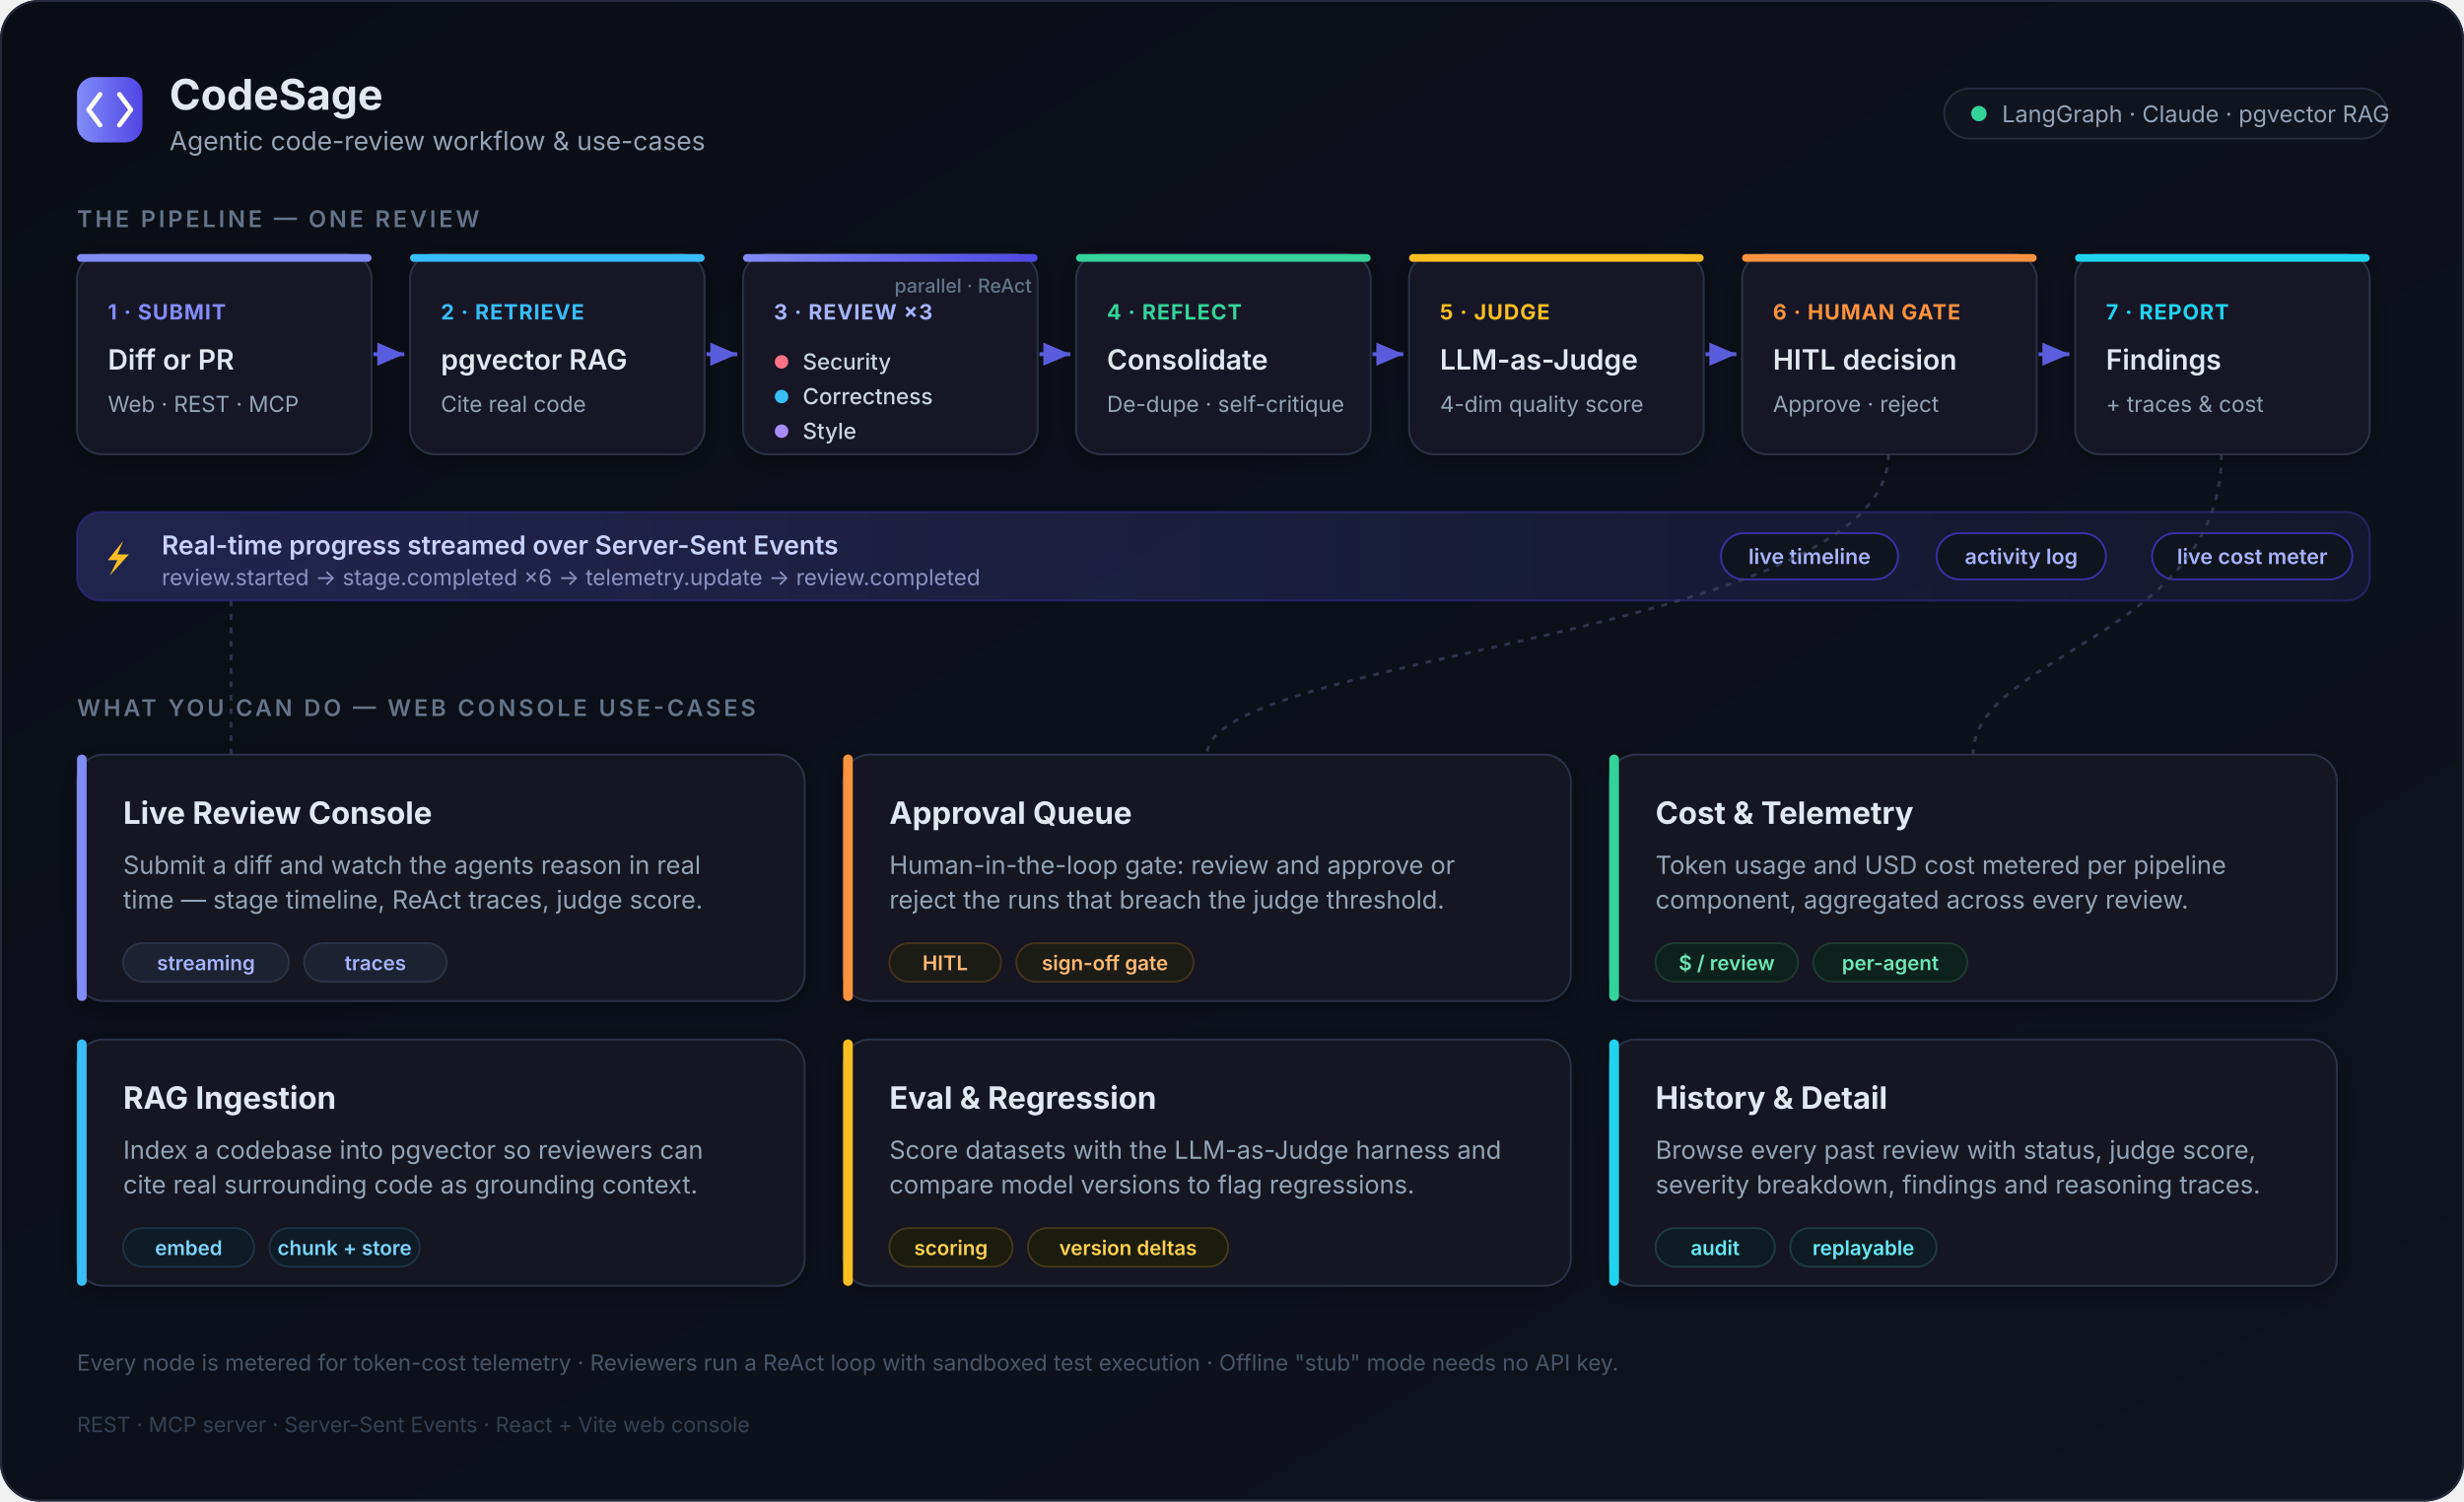
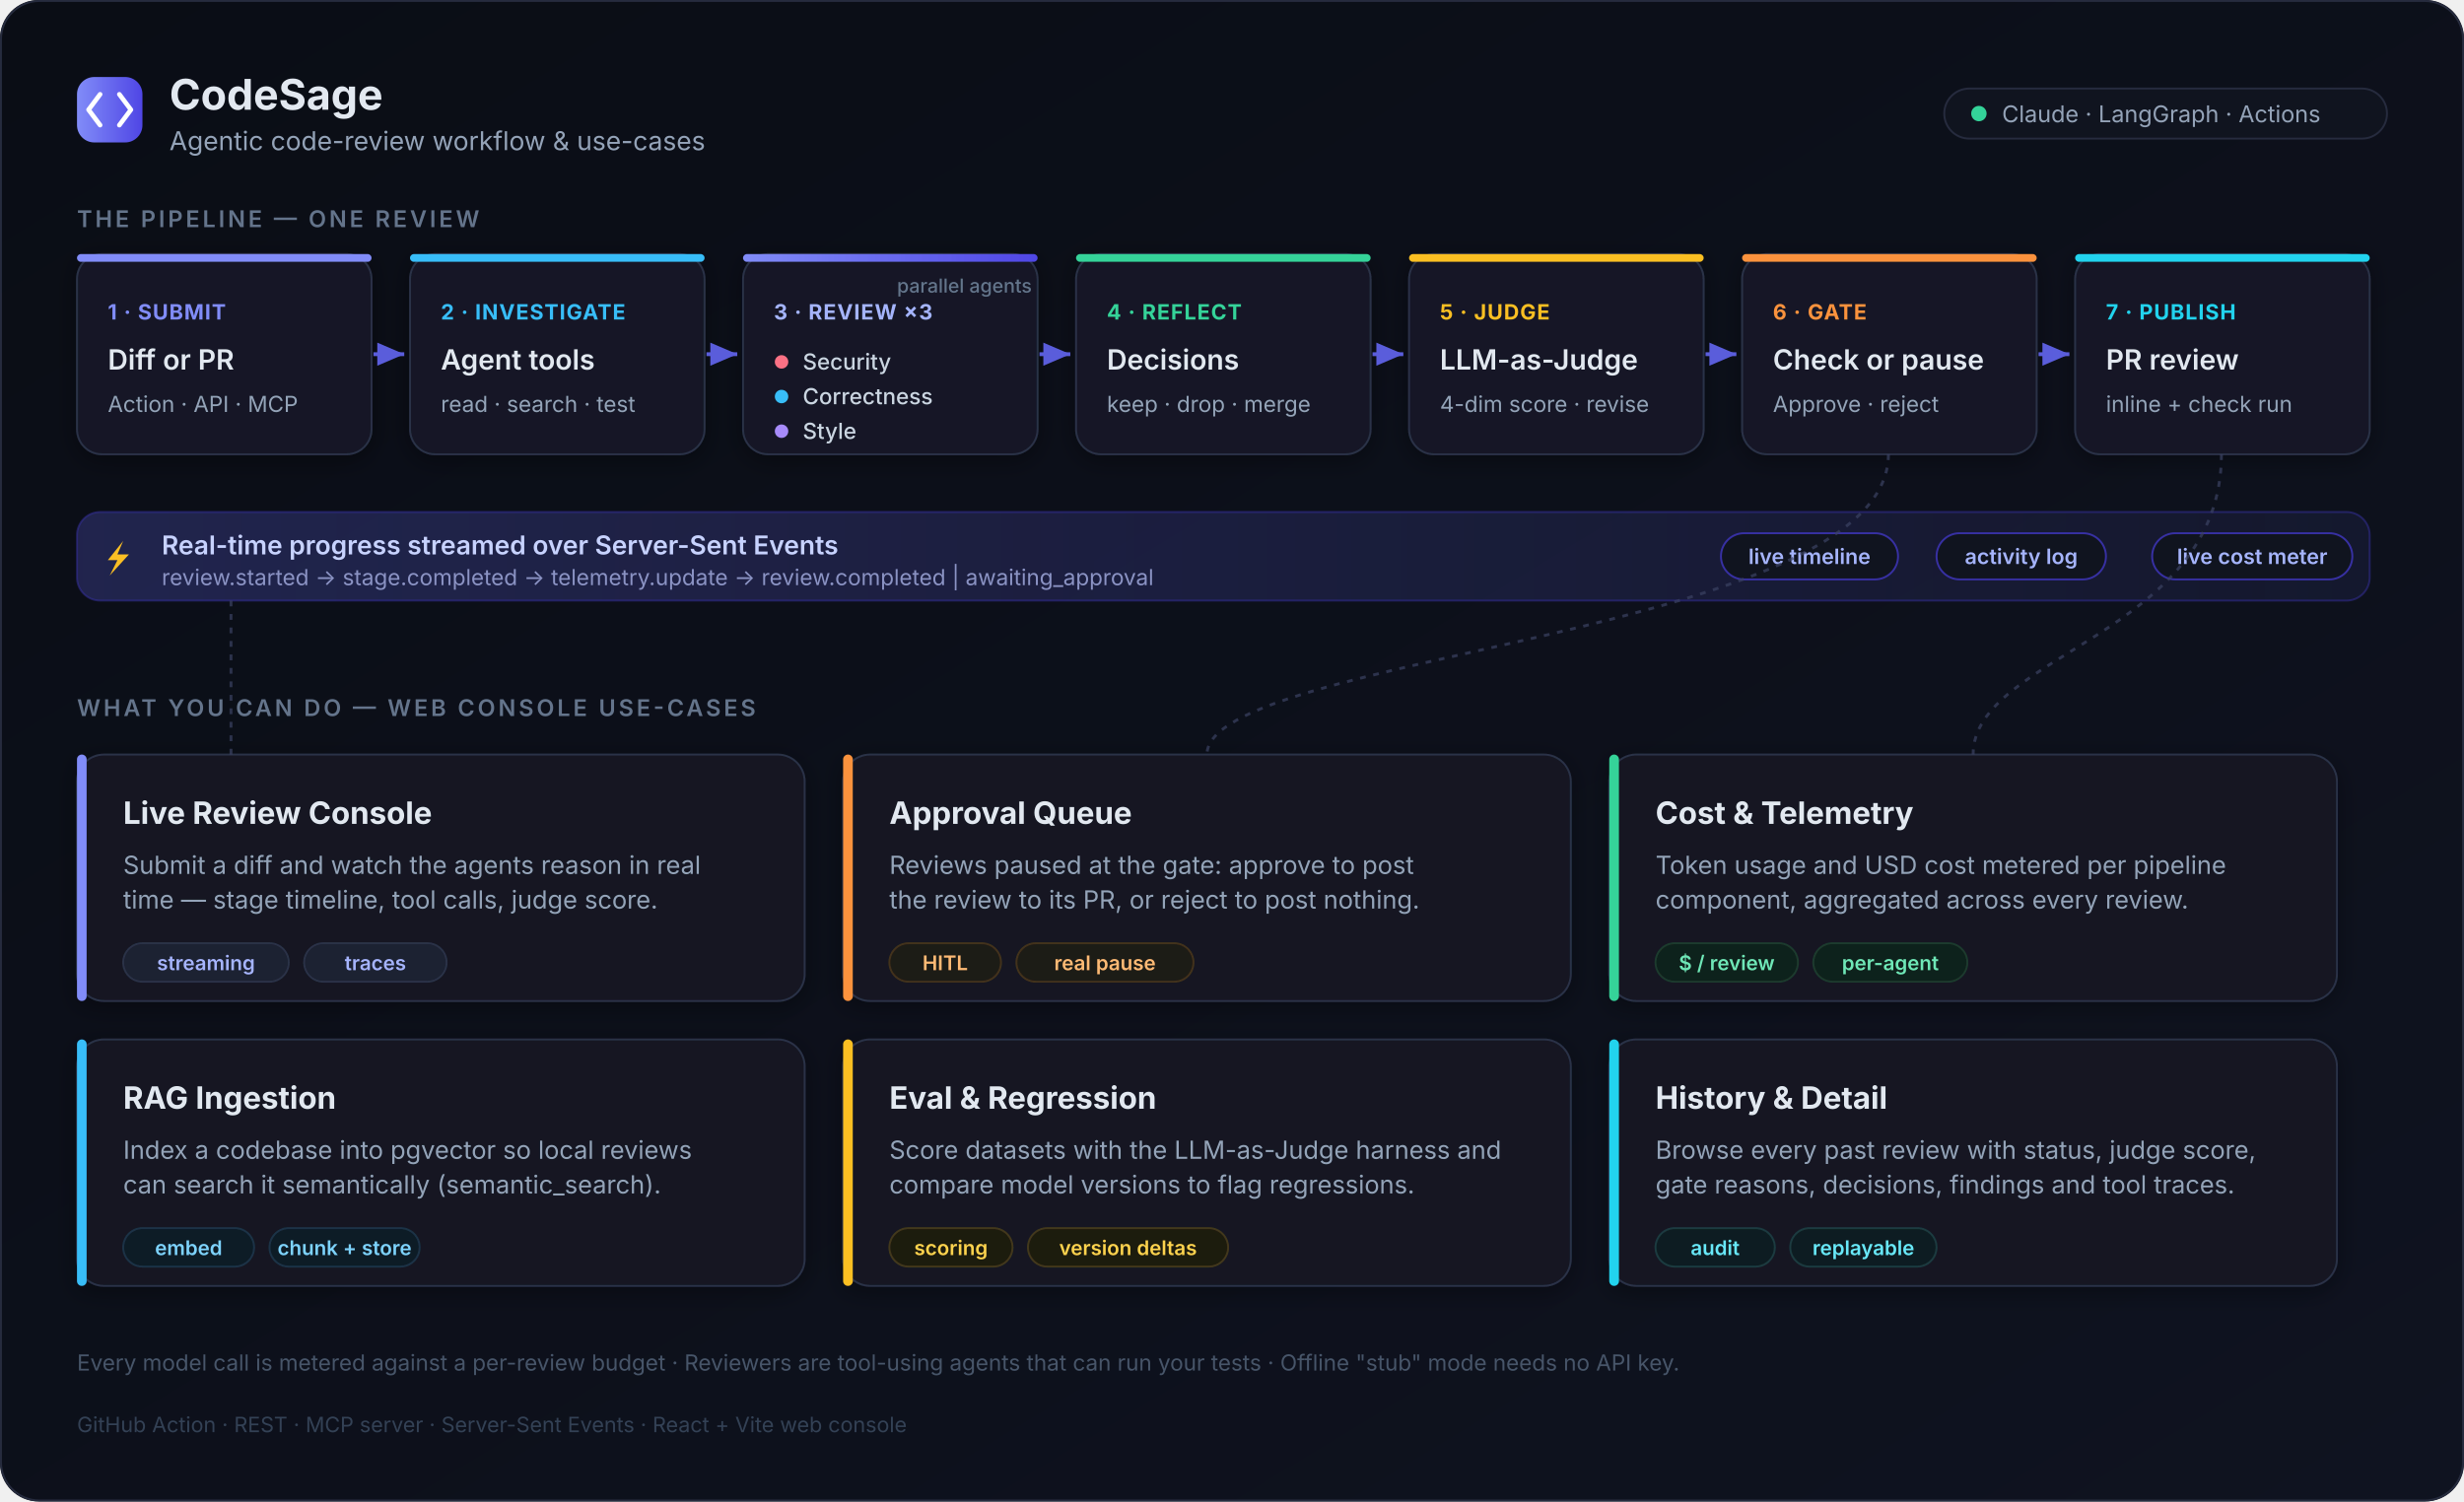
<svg xmlns="http://www.w3.org/2000/svg" viewBox="0 0 1280 780" font-family="Inter, 'Segoe UI', system-ui, sans-serif" role="img" aria-label="CodeSage review workflow and use-cases">
  <defs>
    <linearGradient id="bg" x1="0" y1="0" x2="1" y2="1">
      <stop offset="0" stop-color="#0a0d15" />
      <stop offset="1" stop-color="#0f1320" />
    </linearGradient>
    <linearGradient id="accent" x1="0" y1="0" x2="1" y2="0">
      <stop offset="0" stop-color="#818cf8" />
      <stop offset="1" stop-color="#4f46e5" />
    </linearGradient>
    <linearGradient id="ribbon" x1="0" y1="0" x2="1" y2="0">
      <stop offset="0" stop-color="#6366f1" stop-opacity="0.25" />
      <stop offset="1" stop-color="#6366f1" stop-opacity="0.08" />
    </linearGradient>
    <filter id="shadow" x="-20%" y="-20%" width="140%" height="140%">
      <feDropShadow dx="0" dy="3" stdDeviation="6" flood-color="#000" flood-opacity="0.35" />
    </filter>
    <marker id="arrow" markerWidth="10" markerHeight="10" refX="7" refY="3" orient="auto" markerUnits="strokeWidth">
      <path d="M0,0 L7,3 L0,6 Z" fill="#6366f1" />
    </marker>
  </defs>
  <rect width="1280" height="780" rx="20" fill="url(#bg)" />
  <rect x="0.5" y="0.5" width="1279" height="779" rx="20" fill="none" stroke="#262b3e" />
  <g transform="translate(40,40)">
    <rect width="34" height="34" rx="9" fill="url(#accent)" />
    <path d="M12,9 L6,17 L12,25 M22,9 L28,17 L22,25" fill="none" stroke="#fff" stroke-width="2.4" stroke-linecap="round" stroke-linejoin="round" />
    <text x="48" y="17" fill="#e2e8f0" font-size="22" font-weight="700">CodeSage</text>
    <text x="48" y="38" fill="#94a3b8" font-size="13.5">Agentic code-review workflow &amp; use-cases</text>
  </g>
  <g transform="translate(1010,46)">
    <rect width="230" height="26" rx="13" fill="#10141f" stroke="#262b3e" />
    <circle cx="18" cy="13" r="4" fill="#34d399" />
-     <text x="30" y="17.5" fill="#94a3b8" font-size="12">LangGraph · Claude · pgvector RAG</text>
+     <text x="30" y="17.5" fill="#94a3b8" font-size="12">Claude · LangGraph · Actions</text>
  </g>
  <text x="40" y="118" fill="#64748b" font-size="12" font-weight="600" letter-spacing="1.5">THE PIPELINE — ONE REVIEW</text>
  <g font-size="14.5" font-weight="600">
    <g transform="translate(40,132)" filter="url(#shadow)">
      <rect width="153" height="104" rx="13" fill="#141826" stroke="#2b3147" />
      <rect width="153" height="4" rx="2" fill="#818cf8" />
      <text x="16" y="34" fill="#818cf8" font-size="11" font-weight="700" letter-spacing="0.5">1 · SUBMIT</text>
      <text x="16" y="60" fill="#e2e8f0">Diff or PR</text>
-       <text x="16" y="82" fill="#94a3b8" font-size="11.5" font-weight="400">Web · REST · MCP</text>
+       <text x="16" y="82" fill="#94a3b8" font-size="11.5" font-weight="400">Action · API · MCP</text>
    </g>
    <g transform="translate(213,132)" filter="url(#shadow)">
      <rect width="153" height="104" rx="13" fill="#141826" stroke="#2b3147" />
      <rect width="153" height="4" rx="2" fill="#38bdf8" />
-       <text x="16" y="34" fill="#38bdf8" font-size="11" font-weight="700" letter-spacing="0.5">2 · RETRIEVE</text>
-       <text x="16" y="60" fill="#e2e8f0">pgvector RAG</text>
-       <text x="16" y="82" fill="#94a3b8" font-size="11.5" font-weight="400">Cite real code</text>
+       <text x="16" y="34" fill="#38bdf8" font-size="11" font-weight="700" letter-spacing="0.5">2 · INVESTIGATE</text>
+       <text x="16" y="60" fill="#e2e8f0">Agent tools</text>
+       <text x="16" y="82" fill="#94a3b8" font-size="11.5" font-weight="400">read · search · test</text>
    </g>
    <g transform="translate(386,132)" filter="url(#shadow)">
      <rect width="153" height="104" rx="13" fill="#141826" stroke="#2b3147" />
      <rect width="153" height="4" rx="2" fill="url(#accent)" />
      <text x="16" y="34" fill="#a5b4fc" font-size="11" font-weight="700" letter-spacing="0.5">3 · REVIEW ×3</text>
      <g font-size="11.5" font-weight="500">
        <circle cx="20" cy="56" r="3.5" fill="#fb7185" />
        <text x="31" y="60" fill="#cbd5e1">Security</text>
        <circle cx="20" cy="74" r="3.5" fill="#38bdf8" />
        <text x="31" y="78" fill="#cbd5e1">Correctness</text>
        <circle cx="20" cy="92" r="3.5" fill="#a78bfa" />
        <text x="31" y="96" fill="#cbd5e1">Style</text>
      </g>
-       <text x="150" y="20" fill="#64748b" font-size="10" font-weight="500" text-anchor="end">parallel · ReAct</text>
+       <text x="150" y="20" fill="#64748b" font-size="10" font-weight="500" text-anchor="end">parallel agents</text>
    </g>
    <g transform="translate(559,132)" filter="url(#shadow)">
      <rect width="153" height="104" rx="13" fill="#141826" stroke="#2b3147" />
      <rect width="153" height="4" rx="2" fill="#34d399" />
      <text x="16" y="34" fill="#34d399" font-size="11" font-weight="700" letter-spacing="0.5">4 · REFLECT</text>
-       <text x="16" y="60" fill="#e2e8f0">Consolidate</text>
-       <text x="16" y="82" fill="#94a3b8" font-size="11.5" font-weight="400">De-dupe · self-critique</text>
+       <text x="16" y="60" fill="#e2e8f0">Decisions</text>
+       <text x="16" y="82" fill="#94a3b8" font-size="11.5" font-weight="400">keep · drop · merge</text>
    </g>
    <g transform="translate(732,132)" filter="url(#shadow)">
      <rect width="153" height="104" rx="13" fill="#141826" stroke="#2b3147" />
      <rect width="153" height="4" rx="2" fill="#fbbf24" />
      <text x="16" y="34" fill="#fbbf24" font-size="11" font-weight="700" letter-spacing="0.5">5 · JUDGE</text>
      <text x="16" y="60" fill="#e2e8f0">LLM-as-Judge</text>
-       <text x="16" y="82" fill="#94a3b8" font-size="11.5" font-weight="400">4-dim quality score</text>
+       <text x="16" y="82" fill="#94a3b8" font-size="11.5" font-weight="400">4-dim score · revise</text>
    </g>
    <g transform="translate(905,132)" filter="url(#shadow)">
      <rect width="153" height="104" rx="13" fill="#141826" stroke="#2b3147" />
      <rect width="153" height="4" rx="2" fill="#fb923c" />
-       <text x="16" y="34" fill="#fb923c" font-size="11" font-weight="700" letter-spacing="0.5">6 · HUMAN GATE</text>
-       <text x="16" y="60" fill="#e2e8f0">HITL decision</text>
+       <text x="16" y="34" fill="#fb923c" font-size="11" font-weight="700" letter-spacing="0.5">6 · GATE</text>
+       <text x="16" y="60" fill="#e2e8f0">Check or pause</text>
      <text x="16" y="82" fill="#94a3b8" font-size="11.5" font-weight="400">Approve · reject</text>
    </g>
    <g transform="translate(1078,132)" filter="url(#shadow)">
      <rect width="153" height="104" rx="13" fill="#141826" stroke="#2b3147" />
      <rect width="153" height="4" rx="2" fill="#22d3ee" />
-       <text x="16" y="34" fill="#22d3ee" font-size="11" font-weight="700" letter-spacing="0.5">7 · REPORT</text>
-       <text x="16" y="60" fill="#e2e8f0">Findings</text>
-       <text x="16" y="82" fill="#94a3b8" font-size="11.5" font-weight="400">+ traces &amp; cost</text>
+       <text x="16" y="34" fill="#22d3ee" font-size="11" font-weight="700" letter-spacing="0.5">7 · PUBLISH</text>
+       <text x="16" y="60" fill="#e2e8f0">PR review</text>
+       <text x="16" y="82" fill="#94a3b8" font-size="11.5" font-weight="400">inline + check run</text>
    </g>
  </g>
  <g stroke="#6366f1" stroke-width="2" marker-end="url(#arrow)" opacity="0.9">
    <line x1="194" y1="184" x2="210" y2="184" />
    <line x1="367" y1="184" x2="383" y2="184" />
    <line x1="540" y1="184" x2="556" y2="184" />
    <line x1="713" y1="184" x2="729" y2="184" />
    <line x1="886" y1="184" x2="902" y2="184" />
    <line x1="1059" y1="184" x2="1075" y2="184" />
  </g>
  <g transform="translate(40,266)">
    <rect width="1191" height="46" rx="12" fill="url(#ribbon)" stroke="#3730a3" stroke-opacity="0.5" />
    <g transform="translate(18,23)">
      <path d="M6,-8 L-2,2 L3,2 L-1,10 L9,-1 L3,-1 Z" fill="#fbbf24" />
    </g>
    <text x="44" y="22" fill="#c7d2fe" font-size="13.5" font-weight="600">Real-time progress streamed over Server-Sent Events</text>
-     <text x="44" y="38" fill="#8b93c4" font-size="11.5">review.started → stage.completed ×6 → telemetry.update → review.completed</text>
+     <text x="44" y="38" fill="#8b93c4" font-size="11.5">review.started → stage.completed → telemetry.update → review.completed | awaiting_approval</text>
    <g font-size="11" font-weight="600" text-anchor="middle">
      <g transform="translate(900,23)">
        <rect x="-46" y="-12" width="92" height="24" rx="12" fill="#10141f" stroke="#3730a3" />
        <text y="4" fill="#a5b4fc">live timeline</text>
      </g>
      <g transform="translate(1010,23)">
        <rect x="-44" y="-12" width="88" height="24" rx="12" fill="#10141f" stroke="#3730a3" />
        <text y="4" fill="#a5b4fc">activity log</text>
      </g>
      <g transform="translate(1130,23)">
        <rect x="-52" y="-12" width="104" height="24" rx="12" fill="#10141f" stroke="#3730a3" />
        <text y="4" fill="#a5b4fc">live cost meter</text>
      </g>
    </g>
  </g>
  <text x="40" y="372" fill="#64748b" font-size="12" font-weight="600" letter-spacing="1.5">WHAT YOU CAN DO — WEB CONSOLE USE-CASES</text>
  <g>
    <g transform="translate(40,392)" filter="url(#shadow)">
      <rect width="378" height="128" rx="14" fill="#121722" stroke="#2b3147" />
      <rect width="5" height="128" rx="2.5" fill="#818cf8" />
      <text x="24" y="36" fill="#e2e8f0" font-size="16" font-weight="700">Live Review Console</text>
      <text x="24" y="62" fill="#94a3b8" font-size="13">Submit a diff and watch the agents reason in real</text>
-       <text x="24" y="80" fill="#94a3b8" font-size="13">time — stage timeline, ReAct traces, judge score.</text>
+       <text x="24" y="80" fill="#94a3b8" font-size="13">time — stage timeline, tool calls, judge score.</text>
      <g font-size="10.5" font-weight="600" fill="#a5b4fc">
        <g transform="translate(24,98)">
          <rect width="86" height="20" rx="10" fill="#1b2030" stroke="#2b3147" />
          <text x="43" y="14" text-anchor="middle">streaming</text>
        </g>
        <g transform="translate(118,98)">
          <rect width="74" height="20" rx="10" fill="#1b2030" stroke="#2b3147" />
          <text x="37" y="14" text-anchor="middle">traces</text>
        </g>
      </g>
    </g>
    <g transform="translate(438,392)" filter="url(#shadow)">
      <rect width="378" height="128" rx="14" fill="#121722" stroke="#2b3147" />
      <rect width="5" height="128" rx="2.5" fill="#fb923c" />
      <text x="24" y="36" fill="#e2e8f0" font-size="16" font-weight="700">Approval Queue</text>
-       <text x="24" y="62" fill="#94a3b8" font-size="13">Human-in-the-loop gate: review and approve or</text>
-       <text x="24" y="80" fill="#94a3b8" font-size="13">reject the runs that breach the judge threshold.</text>
+       <text x="24" y="62" fill="#94a3b8" font-size="13">Reviews paused at the gate: approve to post</text>
+       <text x="24" y="80" fill="#94a3b8" font-size="13">the review to its PR, or reject to post nothing.</text>
      <g font-size="10.5" font-weight="600" fill="#fdba74">
        <g transform="translate(24,98)">
          <rect width="58" height="20" rx="10" fill="#1f1a14" stroke="#43321c" />
          <text x="29" y="14" text-anchor="middle">HITL</text>
        </g>
        <g transform="translate(90,98)">
          <rect width="92" height="20" rx="10" fill="#1f1a14" stroke="#43321c" />
-           <text x="46" y="14" text-anchor="middle">sign-off gate</text>
+           <text x="46" y="14" text-anchor="middle">real pause</text>
        </g>
      </g>
    </g>
    <g transform="translate(836,392)" filter="url(#shadow)">
      <rect width="378" height="128" rx="14" fill="#121722" stroke="#2b3147" />
      <rect width="5" height="128" rx="2.5" fill="#34d399" />
      <text x="24" y="36" fill="#e2e8f0" font-size="16" font-weight="700">Cost &amp; Telemetry</text>
      <text x="24" y="62" fill="#94a3b8" font-size="13">Token usage and USD cost metered per pipeline</text>
      <text x="24" y="80" fill="#94a3b8" font-size="13">component, aggregated across every review.</text>
      <g font-size="10.5" font-weight="600" fill="#6ee7b7">
        <g transform="translate(24,98)">
          <rect width="74" height="20" rx="10" fill="#10201a" stroke="#1c3a2e" />
          <text x="37" y="14" text-anchor="middle">$ / review</text>
        </g>
        <g transform="translate(106,98)">
          <rect width="80" height="20" rx="10" fill="#10201a" stroke="#1c3a2e" />
          <text x="40" y="14" text-anchor="middle">per-agent</text>
        </g>
      </g>
    </g>
    <g transform="translate(40,540)" filter="url(#shadow)">
      <rect width="378" height="128" rx="14" fill="#121722" stroke="#2b3147" />
      <rect width="5" height="128" rx="2.5" fill="#38bdf8" />
      <text x="24" y="36" fill="#e2e8f0" font-size="16" font-weight="700">RAG Ingestion</text>
-       <text x="24" y="62" fill="#94a3b8" font-size="13">Index a codebase into pgvector so reviewers can</text>
-       <text x="24" y="80" fill="#94a3b8" font-size="13">cite real surrounding code as grounding context.</text>
+       <text x="24" y="62" fill="#94a3b8" font-size="13">Index a codebase into pgvector so local reviews</text>
+       <text x="24" y="80" fill="#94a3b8" font-size="13">can search it semantically (semantic_search).</text>
      <g font-size="10.5" font-weight="600" fill="#7dd3fc">
        <g transform="translate(24,98)">
          <rect width="68" height="20" rx="10" fill="#0e1c28" stroke="#1c3346" />
          <text x="34" y="14" text-anchor="middle">embed</text>
        </g>
        <g transform="translate(100,98)">
          <rect width="78" height="20" rx="10" fill="#0e1c28" stroke="#1c3346" />
          <text x="39" y="14" text-anchor="middle">chunk + store</text>
        </g>
      </g>
    </g>
    <g transform="translate(438,540)" filter="url(#shadow)">
      <rect width="378" height="128" rx="14" fill="#121722" stroke="#2b3147" />
      <rect width="5" height="128" rx="2.5" fill="#fbbf24" />
      <text x="24" y="36" fill="#e2e8f0" font-size="16" font-weight="700">Eval &amp; Regression</text>
      <text x="24" y="62" fill="#94a3b8" font-size="13">Score datasets with the LLM-as-Judge harness and</text>
      <text x="24" y="80" fill="#94a3b8" font-size="13">compare model versions to flag regressions.</text>
      <g font-size="10.5" font-weight="600" fill="#fcd34d">
        <g transform="translate(24,98)">
          <rect width="64" height="20" rx="10" fill="#1f1a0e" stroke="#43381c" />
          <text x="32" y="14" text-anchor="middle">scoring</text>
        </g>
        <g transform="translate(96,98)">
          <rect width="104" height="20" rx="10" fill="#1f1a0e" stroke="#43381c" />
          <text x="52" y="14" text-anchor="middle">version deltas</text>
        </g>
      </g>
    </g>
    <g transform="translate(836,540)" filter="url(#shadow)">
      <rect width="378" height="128" rx="14" fill="#121722" stroke="#2b3147" />
      <rect width="5" height="128" rx="2.5" fill="#22d3ee" />
      <text x="24" y="36" fill="#e2e8f0" font-size="16" font-weight="700">History &amp; Detail</text>
      <text x="24" y="62" fill="#94a3b8" font-size="13">Browse every past review with status, judge score,</text>
-       <text x="24" y="80" fill="#94a3b8" font-size="13">severity breakdown, findings and reasoning traces.</text>
+       <text x="24" y="80" fill="#94a3b8" font-size="13">gate reasons, decisions, findings and tool traces.</text>
      <g font-size="10.5" font-weight="600" fill="#67e8f9">
        <g transform="translate(24,98)">
          <rect width="62" height="20" rx="10" fill="#0e1f22" stroke="#1c3a40" />
          <text x="31" y="14" text-anchor="middle">audit</text>
        </g>
        <g transform="translate(94,98)">
          <rect width="76" height="20" rx="10" fill="#0e1f22" stroke="#1c3a40" />
          <text x="38" y="14" text-anchor="middle">replayable</text>
        </g>
      </g>
    </g>
  </g>
  <g stroke="#3b4263" stroke-width="1.5" stroke-dasharray="3 4" fill="none" opacity="0.7">
    <path d="M120,312 L120,392" />
    <path d="M981,236 C981,330 627,340 627,392" />
    <path d="M1154,236 C1154,330 1025,340 1025,392" />
  </g>
-   <text x="40" y="712" fill="#475569" font-size="11.5">Every node is metered for token-cost telemetry · Reviewers run a ReAct loop with sandboxed test execution · Offline "stub" mode needs no API key.</text>
-   <text x="40" y="744" fill="#334155" font-size="11">REST · MCP server · Server-Sent Events · React + Vite web console</text>
+   <text x="40" y="712" fill="#475569" font-size="11.5">Every model call is metered against a per-review budget · Reviewers are tool-using agents that can run your tests · Offline "stub" mode needs no API key.</text>
+   <text x="40" y="744" fill="#334155" font-size="11">GitHub Action · REST · MCP server · Server-Sent Events · React + Vite web console</text>
</svg>
